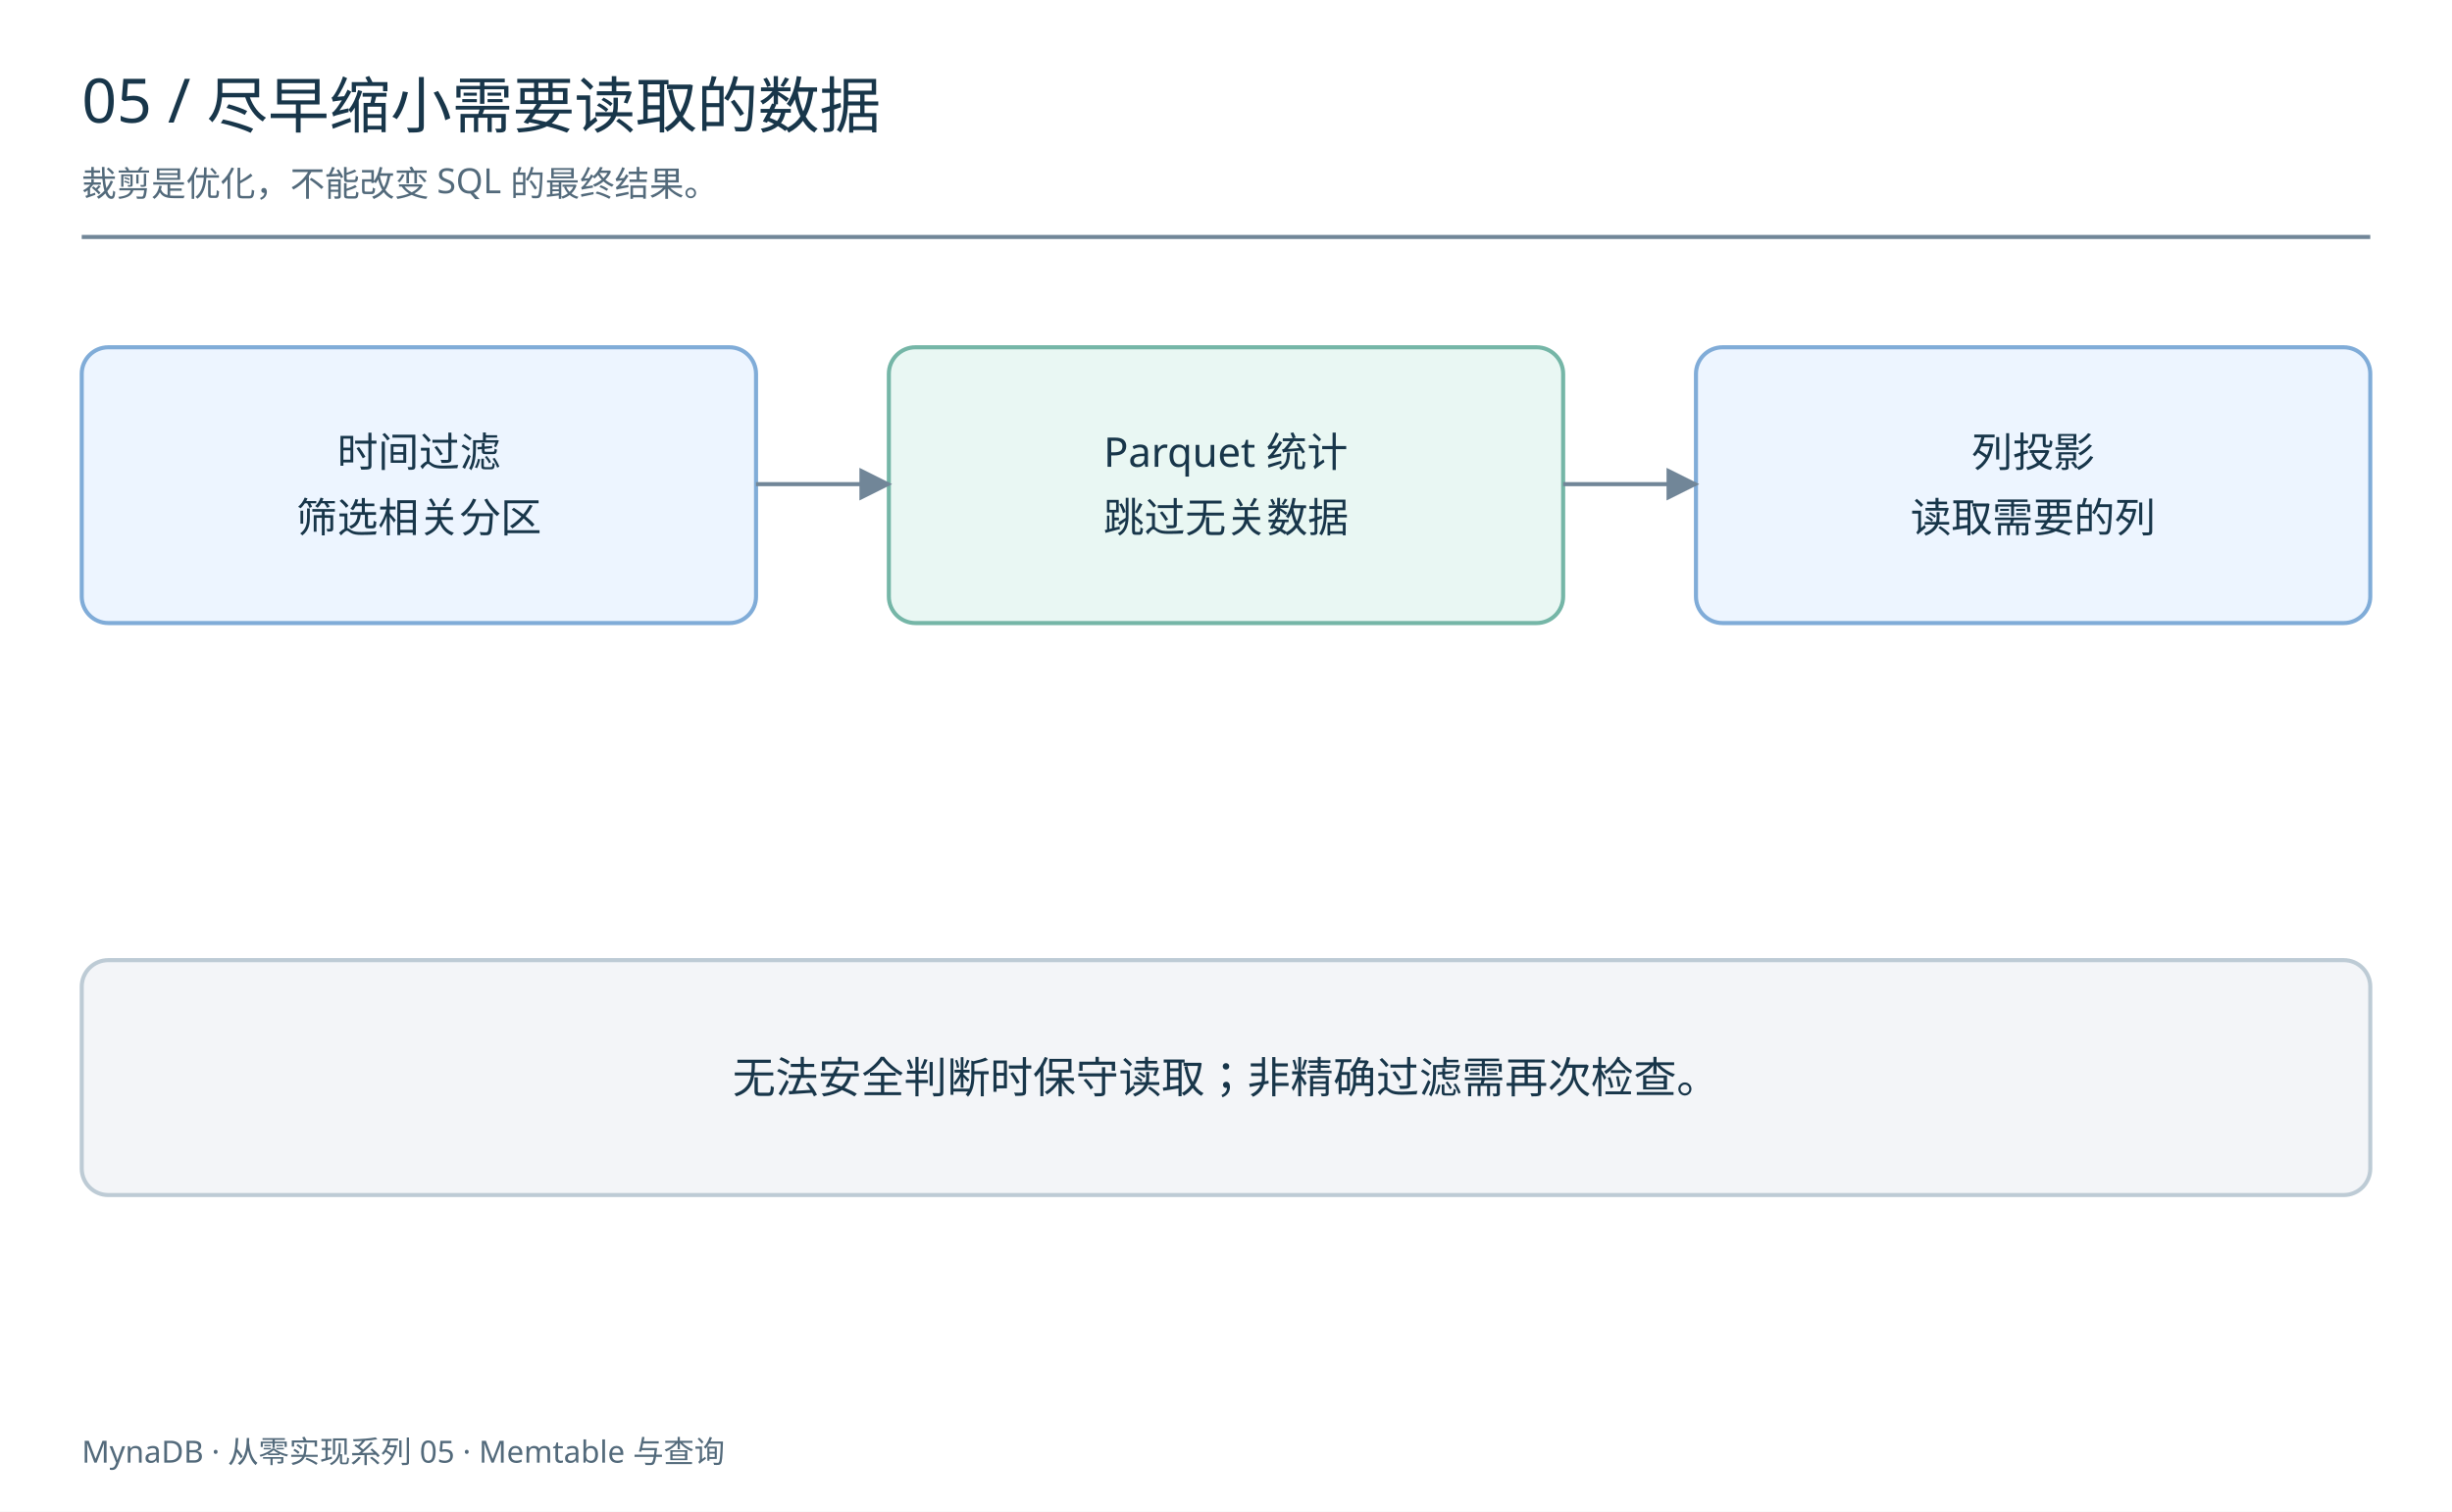
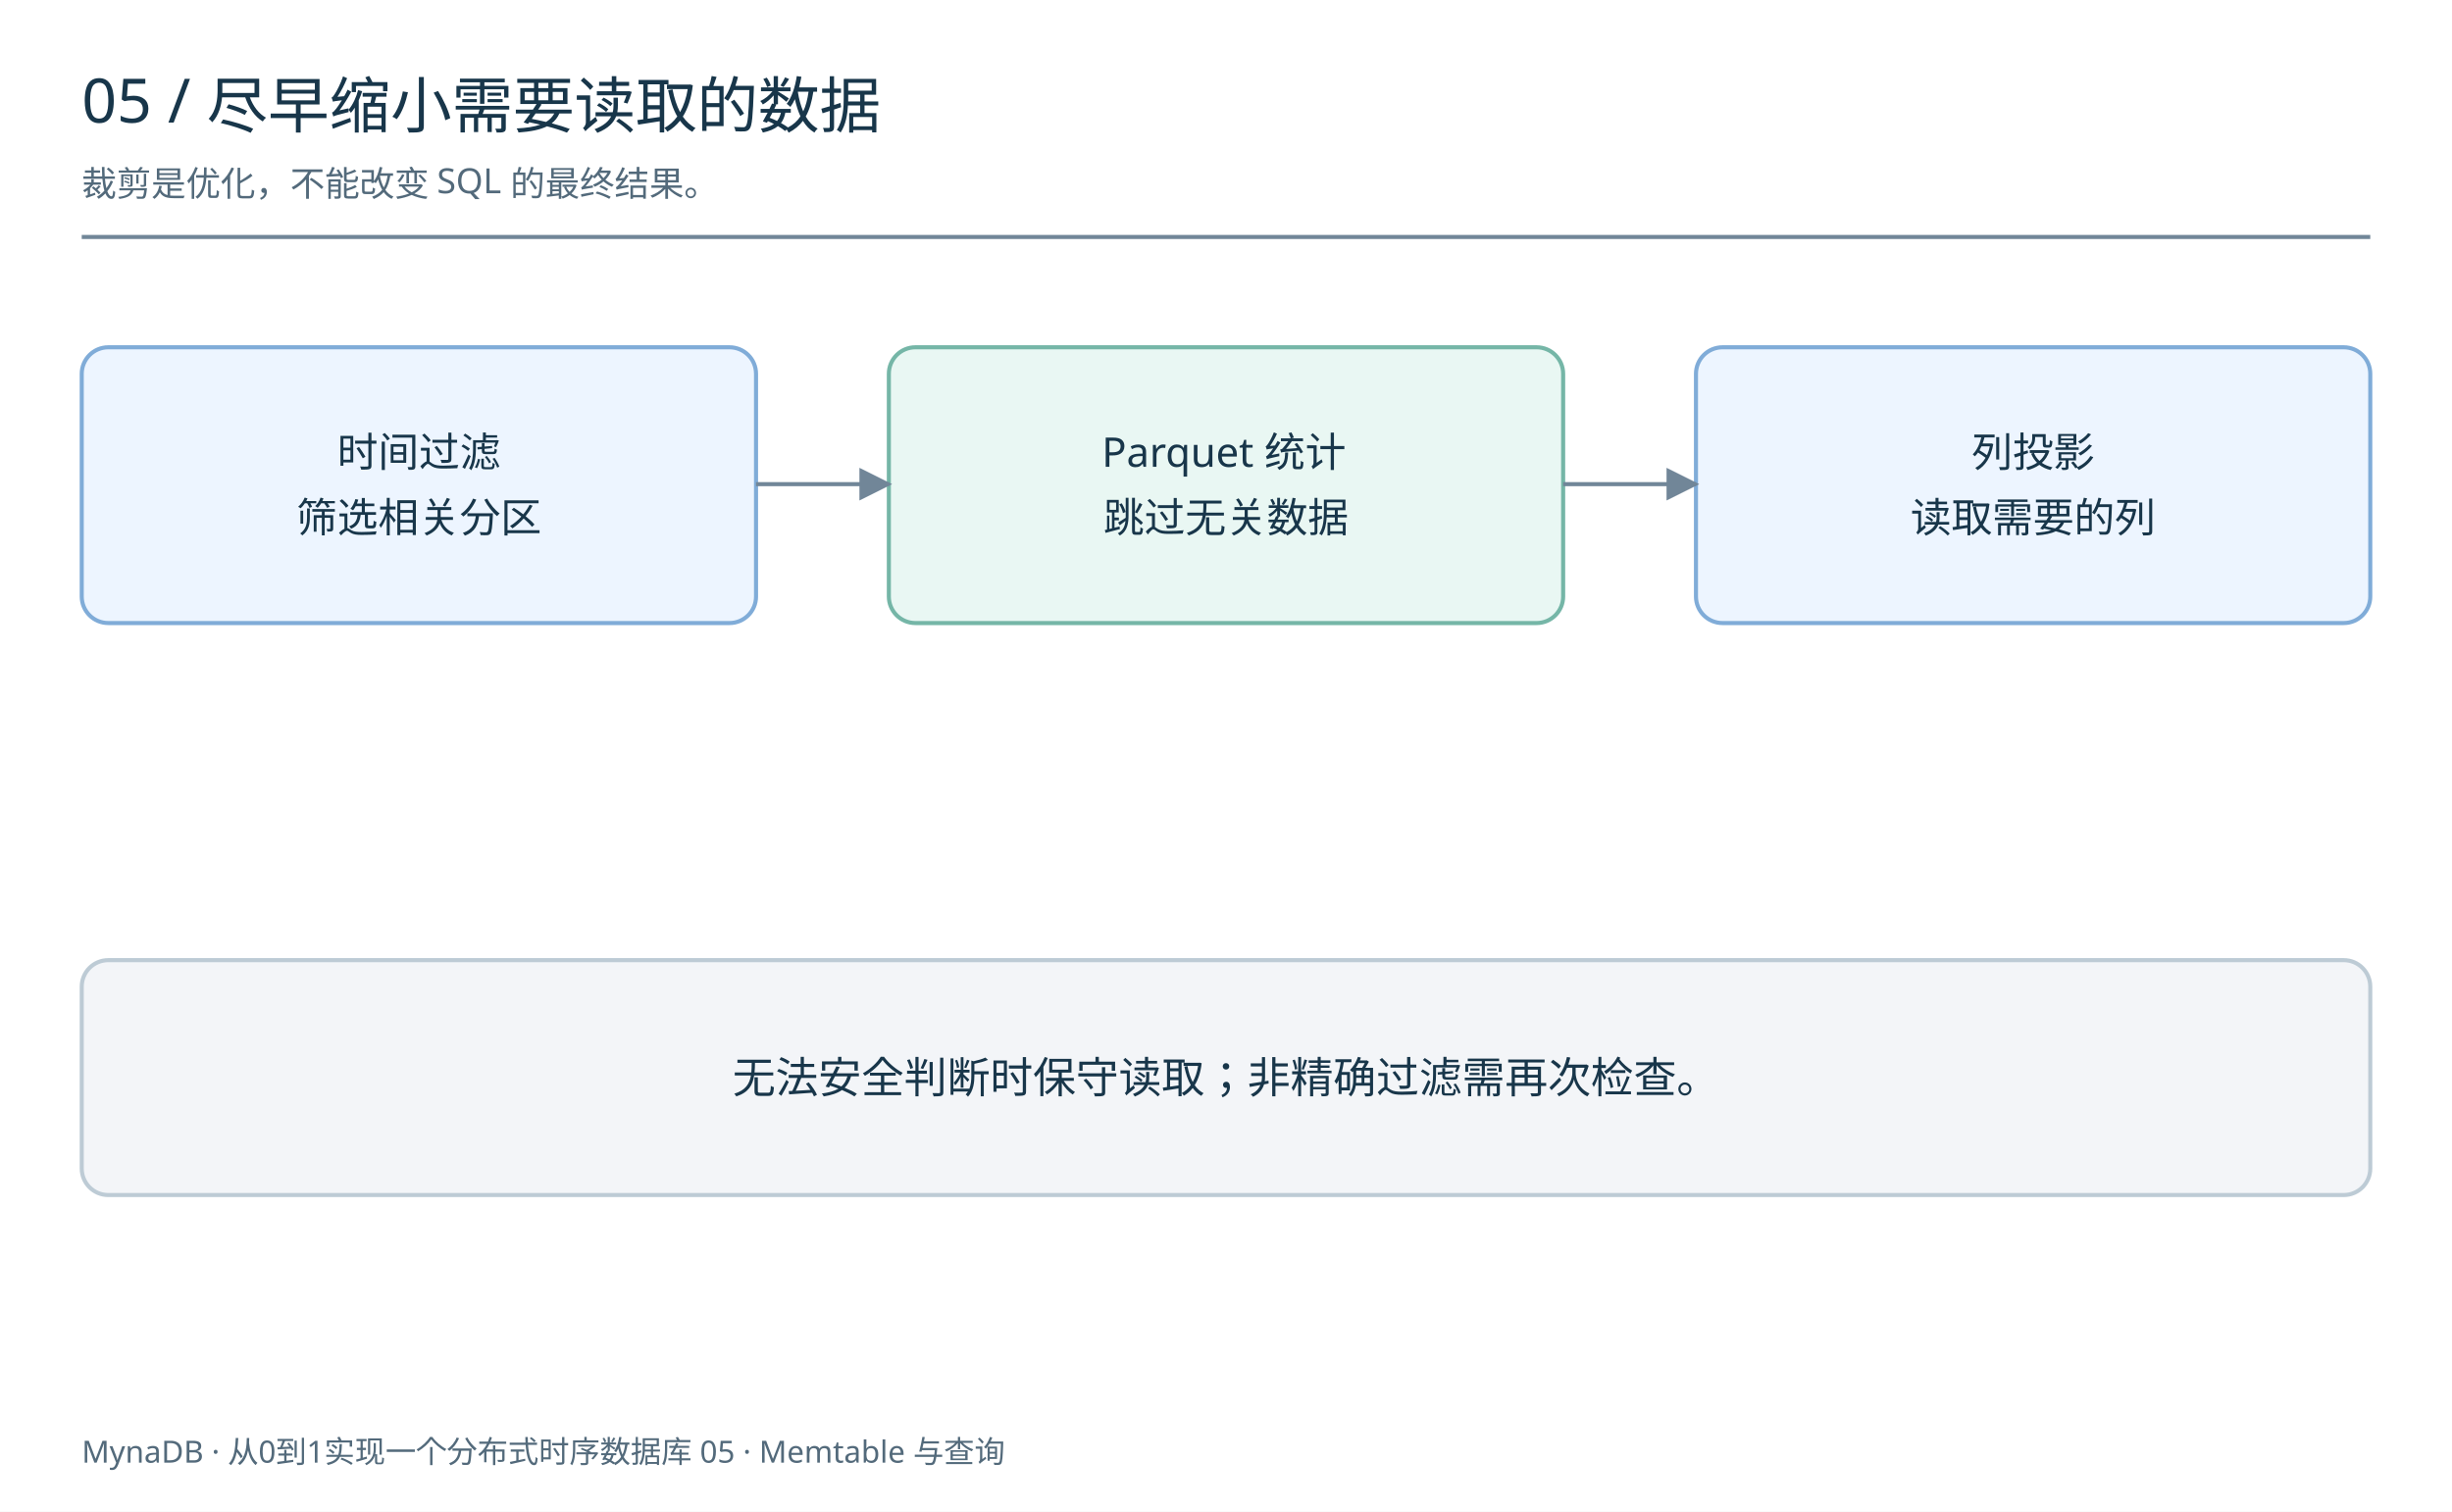
<svg xmlns="http://www.w3.org/2000/svg" width="1200" height="740" viewBox="0 0 1200 740" role="img" aria-labelledby="title desc">
  <defs>
    <marker id="arrow" viewBox="0 0 10 10" refX="9" refY="5" markerWidth="8" markerHeight="8" orient="auto-start-reverse">
      <path d="M0 0L10 5L0 10Z" fill="#718698" />
    </marker>
  </defs>
  <rect width="100%" height="100%" fill="white" />
  <text x="40" y="60" font-family="Noto Sans SC, Microsoft YaHei, PingFang SC, sans-serif" font-size="30" font-weight="500" fill="#18364a">05 / 尽早缩小需要读取的数据</text>
  <text x="40" y="96" font-family="Noto Sans SC, Microsoft YaHei, PingFang SC, sans-serif" font-size="17" font-weight="500" fill="#536a7b">裁剪是优化，不能改变 SQL 的最终结果。</text>
  <polyline points="40,116 1160,116" fill="none" stroke="#718698" stroke-width="2" />
-   <text x="40" y="716" font-family="Noto Sans SC, Microsoft YaHei, PingFang SC, sans-serif" font-size="15" font-weight="500" fill="#536a7b">MynaDB · 从零实现系列 05 · Memtable 与查询</text>
+   <text x="40" y="716" font-family="Noto Sans SC, Microsoft YaHei, PingFang SC, sans-serif" font-size="15" font-weight="500" fill="#536a7b">MynaDB · 从0到1实现一个分布式时序数据库 05 · Memtable 与查询</text>
  <rect x="40" y="170" width="330" height="135" rx="13" fill="#edf5ff" stroke="#80acd8" stroke-width="2" />
  <text x="165.0" y="228.5" font-family="Noto Sans SC, Microsoft YaHei, PingFang SC, sans-serif" font-size="20" font-weight="500" fill="#18364a">时间过滤</text>
  <text x="145.0" y="260.5" font-family="Noto Sans SC, Microsoft YaHei, PingFang SC, sans-serif" font-size="20" font-weight="500" fill="#18364a">筛选相关分区</text>
  <rect x="435" y="170" width="330" height="135" rx="13" fill="#e9f7f3" stroke="#75b6a7" stroke-width="2" />
-   <text x="540.1" y="228.5" font-family="Noto Sans SC, Microsoft YaHei, PingFang SC, sans-serif" font-size="20" font-weight="500" fill="#18364a">Parquet 统计</text>
+   <text x="539.2" y="228.5" font-family="Noto Sans SC, Microsoft YaHei, PingFang SC, sans-serif" font-size="20" font-weight="500" fill="#18364a">Parquet 统计</text>
  <text x="540.0" y="260.5" font-family="Noto Sans SC, Microsoft YaHei, PingFang SC, sans-serif" font-size="20" font-weight="500" fill="#18364a">跳过无关数据</text>
  <rect x="830" y="170" width="330" height="135" rx="13" fill="#edf5ff" stroke="#80acd8" stroke-width="2" />
  <text x="965.0" y="228.5" font-family="Noto Sans SC, Microsoft YaHei, PingFang SC, sans-serif" font-size="20" font-weight="500" fill="#18364a">列投影</text>
  <text x="935.0" y="260.5" font-family="Noto Sans SC, Microsoft YaHei, PingFang SC, sans-serif" font-size="20" font-weight="500" fill="#18364a">读取需要的列</text>
  <polyline points="370,237 435,237" fill="none" stroke="#718698" stroke-width="2" marker-end="url(#arrow)" />
  <polyline points="765,237 830,237" fill="none" stroke="#718698" stroke-width="2" marker-end="url(#arrow)" />
  <rect x="40" y="470" width="1120" height="115" rx="13" fill="#f3f5f8" stroke="#bdcbd5" stroke-width="2" />
  <text x="358.5" y="535.0" font-family="Noto Sans SC, Microsoft YaHei, PingFang SC, sans-serif" font-size="21" font-weight="500" fill="#18364a">无法安全判断时保守读取；非精确过滤需再次检查。</text>
</svg>
